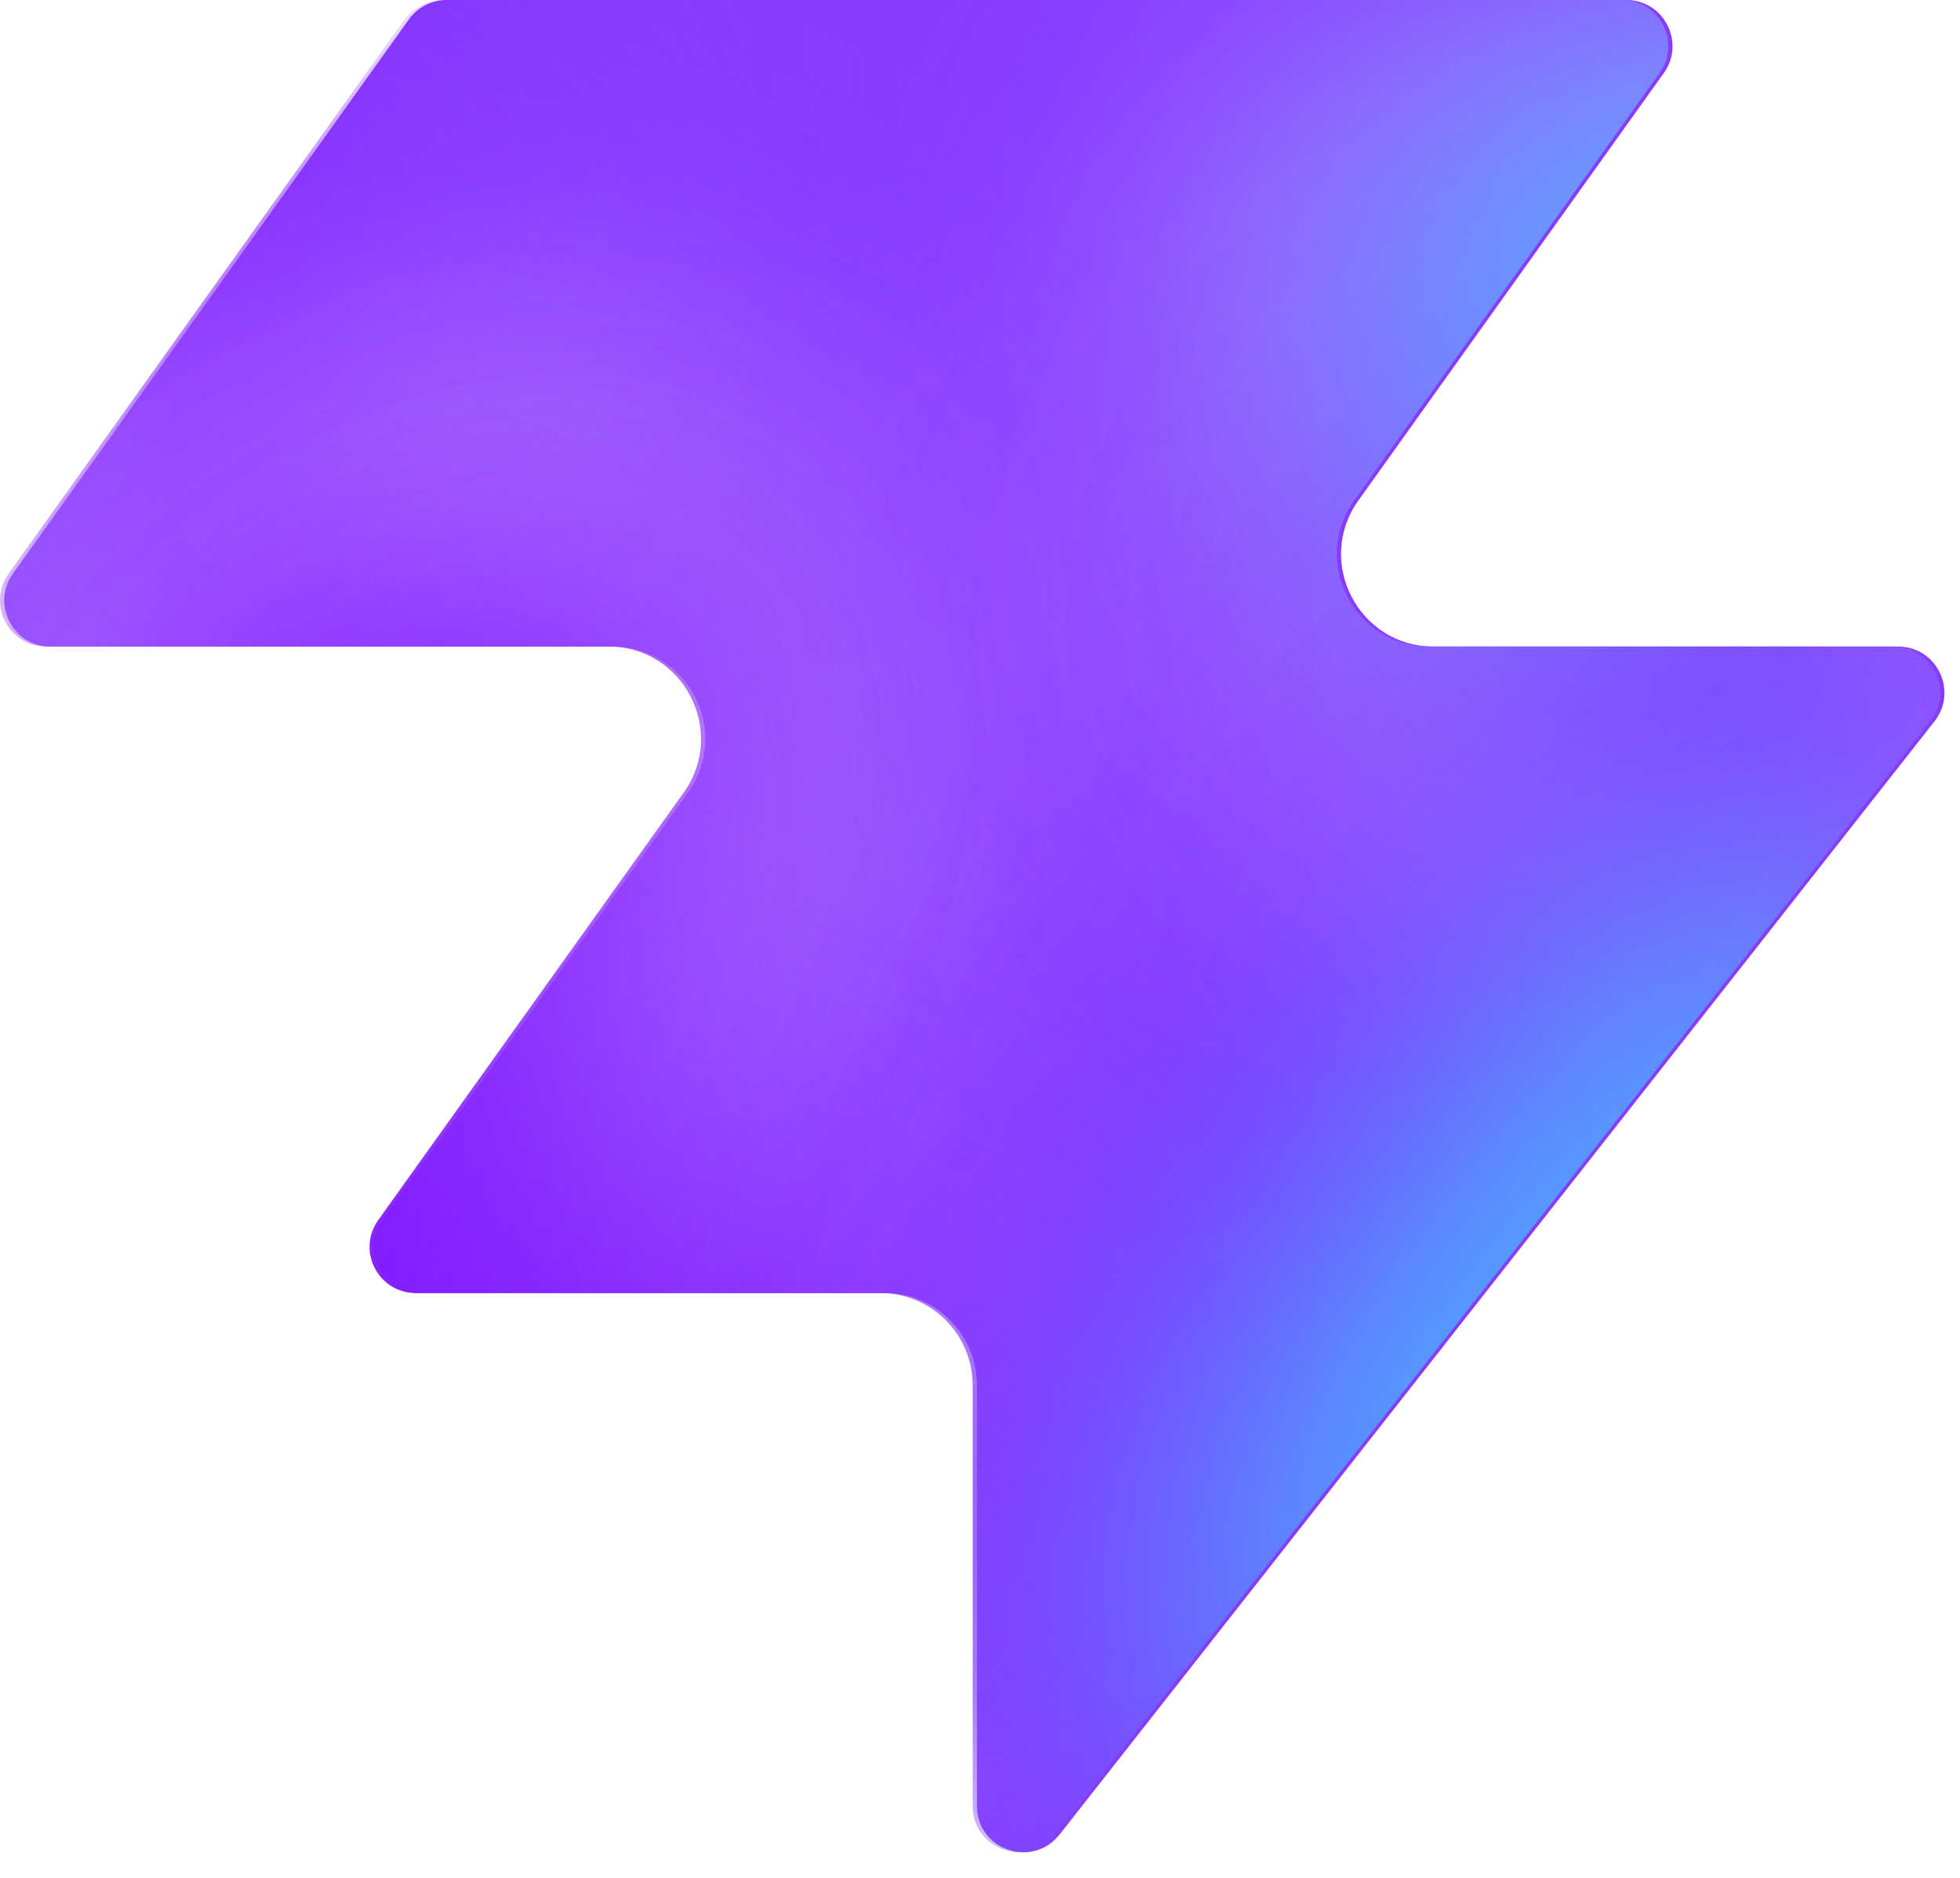
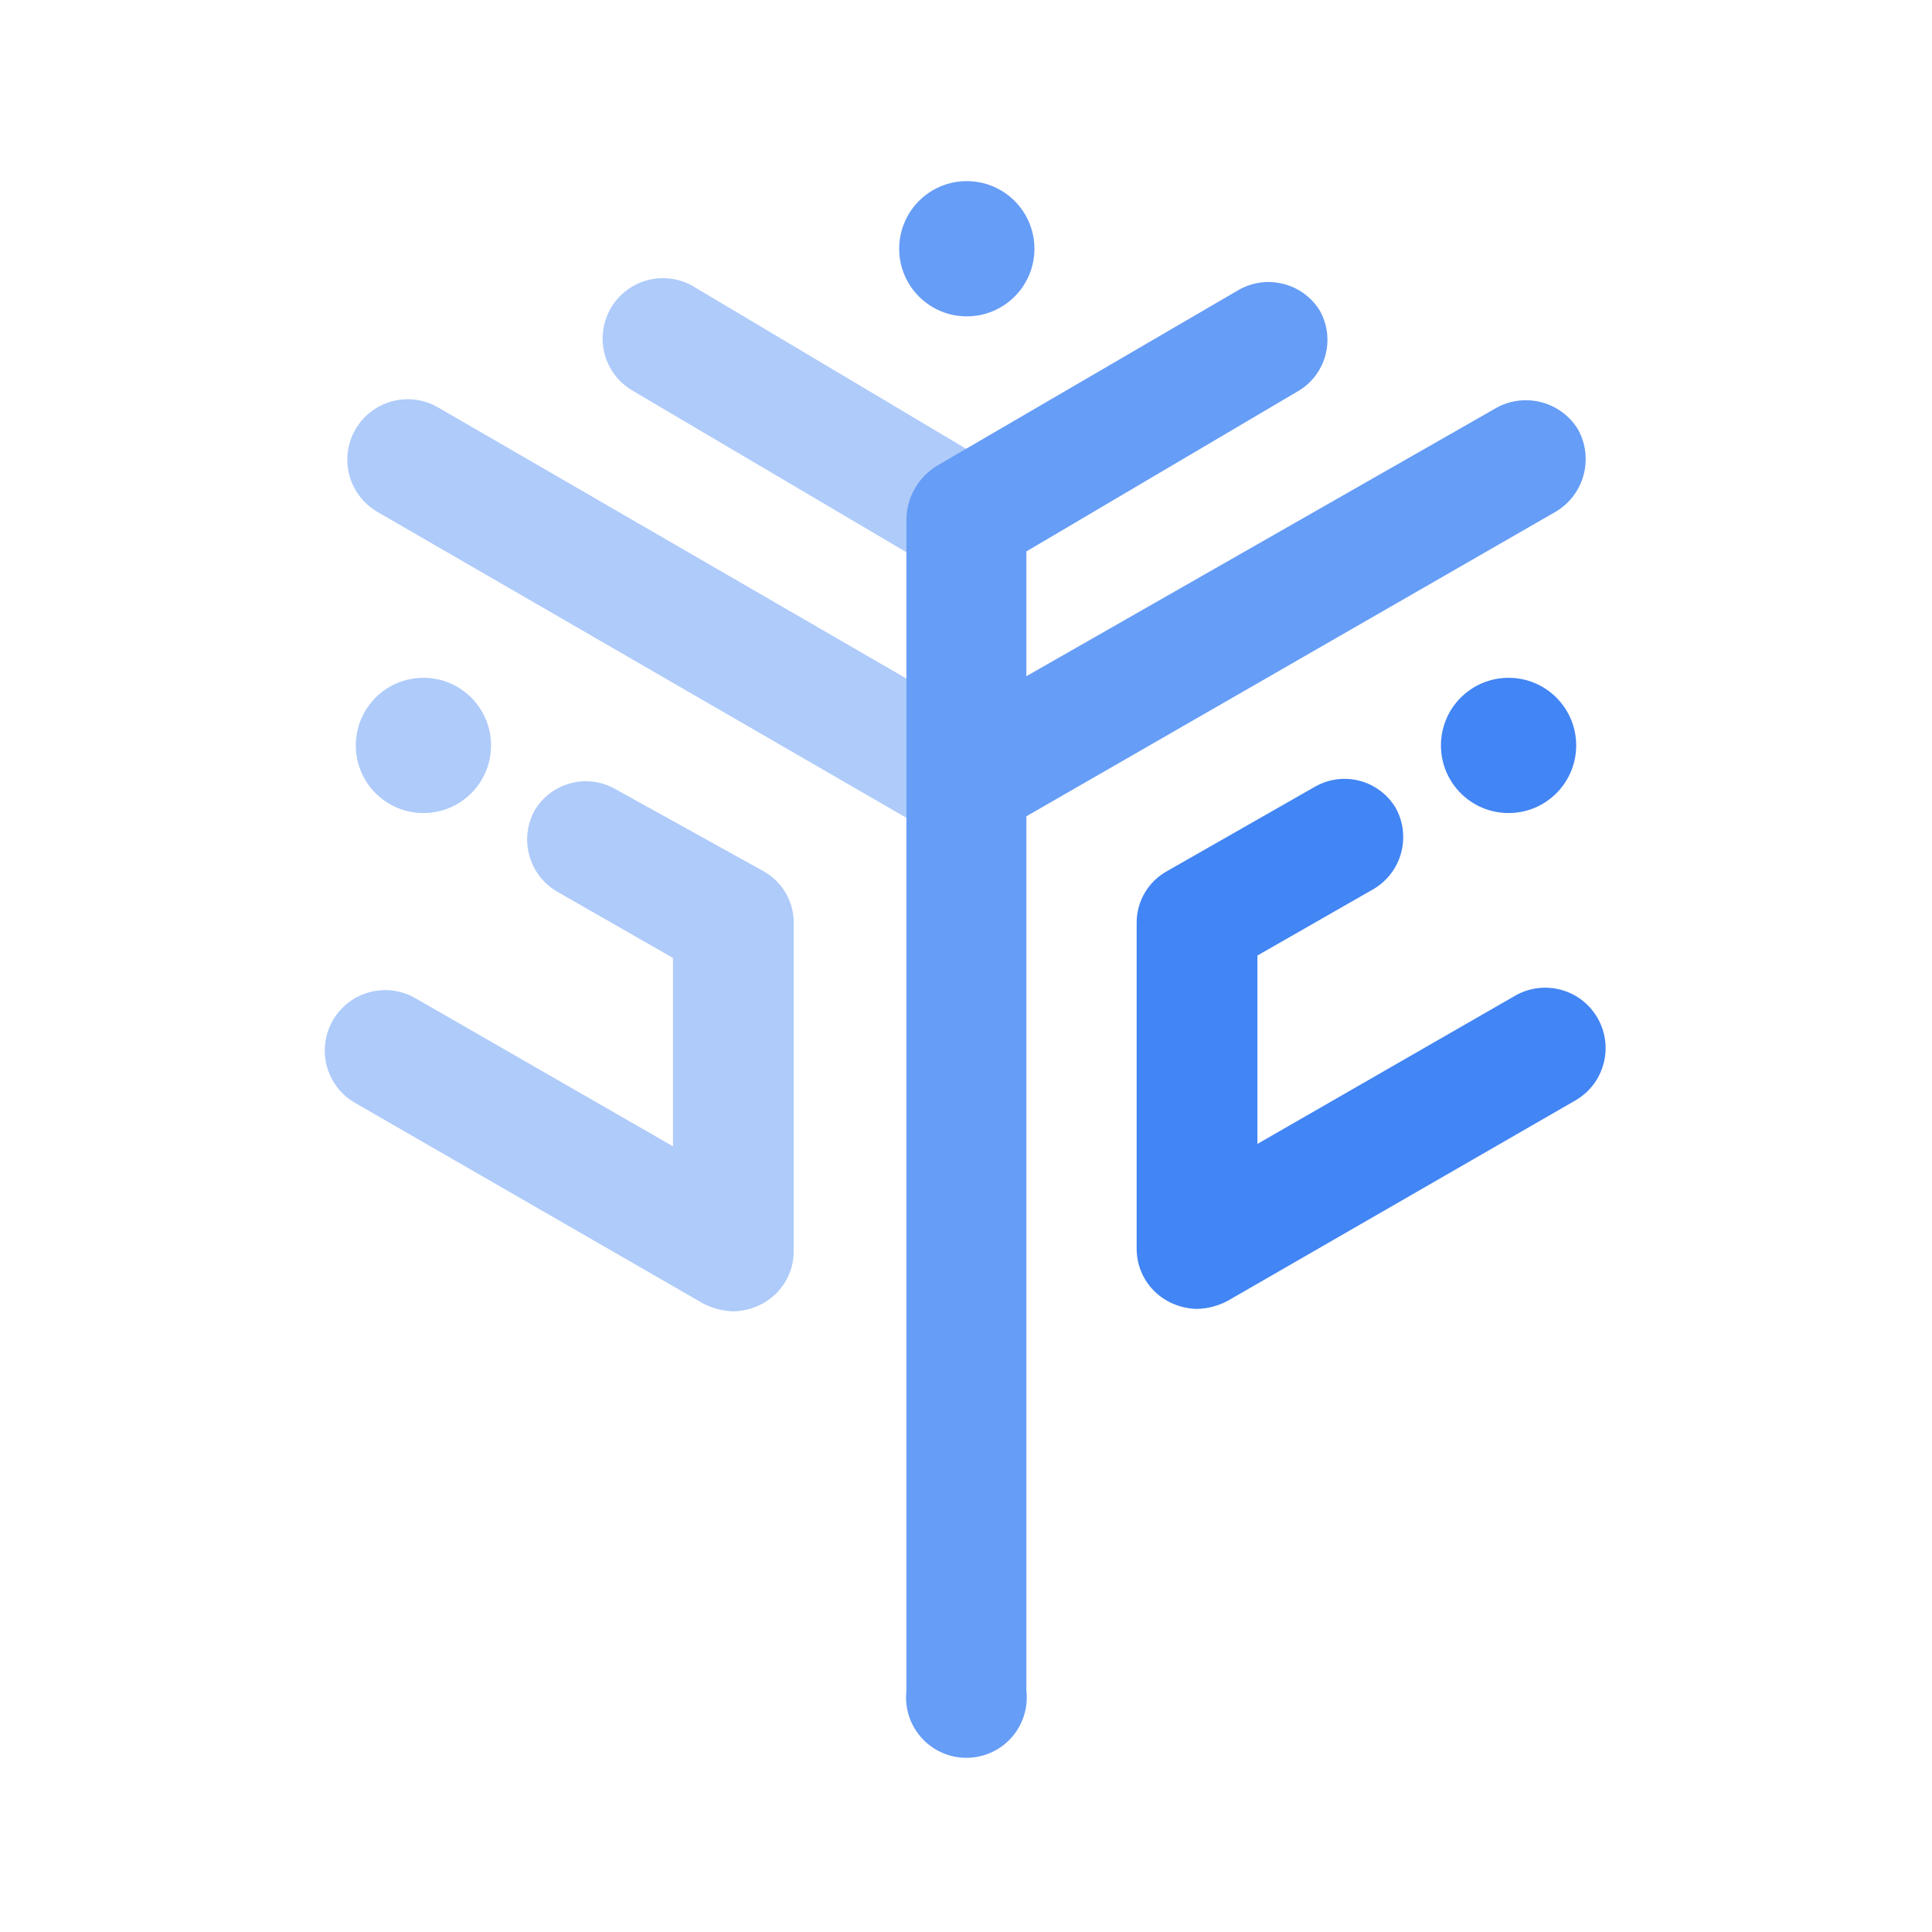
- <svg xmlns="http://www.w3.org/2000/svg" width="48" height="46" fill="none" viewBox="0 0 48 46">
-   <path fill="#863bff" d="M25.946 44.938c-.664.845-2.021.375-2.021-.698V33.937a2.26 2.26 0 0 0-2.262-2.262H10.287c-.92 0-1.456-1.04-.92-1.788l7.48-10.471c1.07-1.497 0-3.578-1.842-3.578H1.237c-.92 0-1.456-1.04-.92-1.788L10.013.474c.214-.297.556-.474.92-.474h28.894c.92 0 1.456 1.04.92 1.788l-7.48 10.471c-1.07 1.498 0 3.579 1.842 3.579h11.377c.943 0 1.473 1.088.89 1.83L25.947 44.94z" style="fill:#863bff;fill:color(display-p3 .525 .23 1);fill-opacity:1" />
-   <mask id="a" width="48" height="46" x="0" y="0" maskUnits="userSpaceOnUse" style="mask-type:alpha">
-     <path fill="#000" d="M25.842 44.938c-.664.844-2.021.375-2.021-.698V33.937a2.26 2.26 0 0 0-2.262-2.262H10.183c-.92 0-1.456-1.04-.92-1.788l7.48-10.471c1.07-1.498 0-3.579-1.842-3.579H1.133c-.92 0-1.456-1.04-.92-1.787L9.91.473c.214-.297.556-.474.92-.474h28.894c.92 0 1.456 1.04.92 1.788l-7.48 10.471c-1.07 1.498 0 3.578 1.842 3.578h11.377c.943 0 1.473 1.088.89 1.832L25.843 44.94z" style="fill:#000;fill-opacity:1" />
-   </mask>
-   <g mask="url(#a)">
-     <g filter="url(#b)">
-       <ellipse cx="5.508" cy="14.704" fill="#ede6ff" rx="5.508" ry="14.704" style="fill:#ede6ff;fill:color(display-p3 .927 .903 1);fill-opacity:1" transform="matrix(.00324 1 1 -.00324 -4.47 31.516)" />
-     </g>
-     <g filter="url(#c)">
-       <ellipse cx="10.399" cy="29.851" fill="#ede6ff" rx="10.399" ry="29.851" style="fill:#ede6ff;fill:color(display-p3 .927 .903 1);fill-opacity:1" transform="matrix(.00324 1 1 -.00324 -39.328 7.883)" />
-     </g>
-     <g filter="url(#d)">
-       <ellipse cx="5.508" cy="30.487" fill="#7e14ff" rx="5.508" ry="30.487" style="fill:#7e14ff;fill:color(display-p3 .492 .077 1);fill-opacity:1" transform="rotate(89.814 -25.913 -14.639)scale(1 -1)" />
-     </g>
-     <g filter="url(#e)">
-       <ellipse cx="5.508" cy="30.599" fill="#7e14ff" rx="5.508" ry="30.599" style="fill:#7e14ff;fill:color(display-p3 .492 .077 1);fill-opacity:1" transform="rotate(89.814 -32.644 -3.334)scale(1 -1)" />
-     </g>
-     <g filter="url(#f)">
-       <ellipse cx="5.508" cy="30.599" fill="#7e14ff" rx="5.508" ry="30.599" style="fill:#7e14ff;fill:color(display-p3 .492 .077 1);fill-opacity:1" transform="matrix(.00324 1 1 -.00324 -34.34 30.47)" />
-     </g>
-     <g filter="url(#g)">
-       <ellipse cx="14.072" cy="22.078" fill="#ede6ff" rx="14.072" ry="22.078" style="fill:#ede6ff;fill:color(display-p3 .927 .903 1);fill-opacity:1" transform="rotate(93.35 24.506 48.493)scale(-1 1)" />
-     </g>
-     <g filter="url(#h)">
-       <ellipse cx="3.47" cy="21.501" fill="#7e14ff" rx="3.47" ry="21.501" style="fill:#7e14ff;fill:color(display-p3 .492 .077 1);fill-opacity:1" transform="rotate(89.009 28.708 47.59)scale(-1 1)" />
-     </g>
-     <g filter="url(#i)">
-       <ellipse cx="3.47" cy="21.501" fill="#7e14ff" rx="3.47" ry="21.501" style="fill:#7e14ff;fill:color(display-p3 .492 .077 1);fill-opacity:1" transform="rotate(89.009 28.708 47.59)scale(-1 1)" />
-     </g>
-     <g filter="url(#j)">
-       <ellipse cx=".387" cy="8.972" fill="#7e14ff" rx="4.407" ry="29.108" style="fill:#7e14ff;fill:color(display-p3 .492 .077 1);fill-opacity:1" transform="rotate(39.51 .387 8.972)" />
-     </g>
-     <g filter="url(#k)">
-       <ellipse cx="47.523" cy="-6.092" fill="#7e14ff" rx="4.407" ry="29.108" style="fill:#7e14ff;fill:color(display-p3 .492 .077 1);fill-opacity:1" transform="rotate(37.892 47.523 -6.092)" />
-     </g>
-     <g filter="url(#l)">
-       <ellipse cx="41.412" cy="6.333" fill="#47bfff" rx="5.971" ry="9.665" style="fill:#47bfff;fill:color(display-p3 .28 .748 1);fill-opacity:1" transform="rotate(37.892 41.412 6.333)" />
-     </g>
-     <g filter="url(#m)">
-       <ellipse cx="-1.879" cy="38.332" fill="#7e14ff" rx="4.407" ry="29.108" style="fill:#7e14ff;fill:color(display-p3 .492 .077 1);fill-opacity:1" transform="rotate(37.892 -1.88 38.332)" />
-     </g>
-     <g filter="url(#n)">
-       <ellipse cx="-1.879" cy="38.332" fill="#7e14ff" rx="4.407" ry="29.108" style="fill:#7e14ff;fill:color(display-p3 .492 .077 1);fill-opacity:1" transform="rotate(37.892 -1.88 38.332)" />
-     </g>
-     <g filter="url(#o)">
-       <ellipse cx="35.651" cy="29.907" fill="#7e14ff" rx="4.407" ry="29.108" style="fill:#7e14ff;fill:color(display-p3 .492 .077 1);fill-opacity:1" transform="rotate(37.892 35.651 29.907)" />
-     </g>
-     <g filter="url(#p)">
-       <ellipse cx="38.418" cy="32.4" fill="#47bfff" rx="5.971" ry="15.297" style="fill:#47bfff;fill:color(display-p3 .28 .748 1);fill-opacity:1" transform="rotate(37.892 38.418 32.4)" />
-     </g>
-   </g>
-   <defs>
-     <filter id="b" width="60.045" height="41.654" x="-19.77" y="16.149" color-interpolation-filters="sRGB" filterUnits="userSpaceOnUse">
-       <feFlood flood-opacity="0" result="BackgroundImageFix" />
-       <feBlend in="SourceGraphic" in2="BackgroundImageFix" result="shape" />
-       <feGaussianBlur result="effect1_foregroundBlur_2002_17158" stdDeviation="7.659" />
-     </filter>
-     <filter id="c" width="90.34" height="51.437" x="-54.613" y="-7.533" color-interpolation-filters="sRGB" filterUnits="userSpaceOnUse">
-       <feFlood flood-opacity="0" result="BackgroundImageFix" />
-       <feBlend in="SourceGraphic" in2="BackgroundImageFix" result="shape" />
-       <feGaussianBlur result="effect1_foregroundBlur_2002_17158" stdDeviation="7.659" />
-     </filter>
-     <filter id="d" width="79.355" height="29.4" x="-49.64" y="2.03" color-interpolation-filters="sRGB" filterUnits="userSpaceOnUse">
-       <feFlood flood-opacity="0" result="BackgroundImageFix" />
-       <feBlend in="SourceGraphic" in2="BackgroundImageFix" result="shape" />
-       <feGaussianBlur result="effect1_foregroundBlur_2002_17158" stdDeviation="4.596" />
-     </filter>
-     <filter id="e" width="79.579" height="29.4" x="-45.045" y="20.029" color-interpolation-filters="sRGB" filterUnits="userSpaceOnUse">
-       <feFlood flood-opacity="0" result="BackgroundImageFix" />
-       <feBlend in="SourceGraphic" in2="BackgroundImageFix" result="shape" />
-       <feGaussianBlur result="effect1_foregroundBlur_2002_17158" stdDeviation="4.596" />
-     </filter>
-     <filter id="f" width="79.579" height="29.4" x="-43.513" y="21.178" color-interpolation-filters="sRGB" filterUnits="userSpaceOnUse">
-       <feFlood flood-opacity="0" result="BackgroundImageFix" />
-       <feBlend in="SourceGraphic" in2="BackgroundImageFix" result="shape" />
-       <feGaussianBlur result="effect1_foregroundBlur_2002_17158" stdDeviation="4.596" />
-     </filter>
-     <filter id="g" width="74.749" height="58.852" x="15.756" y="-17.901" color-interpolation-filters="sRGB" filterUnits="userSpaceOnUse">
-       <feFlood flood-opacity="0" result="BackgroundImageFix" />
-       <feBlend in="SourceGraphic" in2="BackgroundImageFix" result="shape" />
-       <feGaussianBlur result="effect1_foregroundBlur_2002_17158" stdDeviation="7.659" />
-     </filter>
-     <filter id="h" width="61.377" height="25.362" x="23.548" y="2.284" color-interpolation-filters="sRGB" filterUnits="userSpaceOnUse">
-       <feFlood flood-opacity="0" result="BackgroundImageFix" />
-       <feBlend in="SourceGraphic" in2="BackgroundImageFix" result="shape" />
-       <feGaussianBlur result="effect1_foregroundBlur_2002_17158" stdDeviation="4.596" />
-     </filter>
-     <filter id="i" width="61.377" height="25.362" x="23.548" y="2.284" color-interpolation-filters="sRGB" filterUnits="userSpaceOnUse">
-       <feFlood flood-opacity="0" result="BackgroundImageFix" />
-       <feBlend in="SourceGraphic" in2="BackgroundImageFix" result="shape" />
-       <feGaussianBlur result="effect1_foregroundBlur_2002_17158" stdDeviation="4.596" />
-     </filter>
-     <filter id="j" width="56.045" height="63.649" x="-27.636" y="-22.853" color-interpolation-filters="sRGB" filterUnits="userSpaceOnUse">
-       <feFlood flood-opacity="0" result="BackgroundImageFix" />
-       <feBlend in="SourceGraphic" in2="BackgroundImageFix" result="shape" />
-       <feGaussianBlur result="effect1_foregroundBlur_2002_17158" stdDeviation="4.596" />
-     </filter>
-     <filter id="k" width="54.814" height="64.646" x="20.116" y="-38.415" color-interpolation-filters="sRGB" filterUnits="userSpaceOnUse">
-       <feFlood flood-opacity="0" result="BackgroundImageFix" />
-       <feBlend in="SourceGraphic" in2="BackgroundImageFix" result="shape" />
-       <feGaussianBlur result="effect1_foregroundBlur_2002_17158" stdDeviation="4.596" />
-     </filter>
-     <filter id="l" width="33.541" height="35.313" x="24.641" y="-11.323" color-interpolation-filters="sRGB" filterUnits="userSpaceOnUse">
-       <feFlood flood-opacity="0" result="BackgroundImageFix" />
-       <feBlend in="SourceGraphic" in2="BackgroundImageFix" result="shape" />
-       <feGaussianBlur result="effect1_foregroundBlur_2002_17158" stdDeviation="4.596" />
-     </filter>
-     <filter id="m" width="54.814" height="64.646" x="-29.286" y="6.009" color-interpolation-filters="sRGB" filterUnits="userSpaceOnUse">
-       <feFlood flood-opacity="0" result="BackgroundImageFix" />
-       <feBlend in="SourceGraphic" in2="BackgroundImageFix" result="shape" />
-       <feGaussianBlur result="effect1_foregroundBlur_2002_17158" stdDeviation="4.596" />
-     </filter>
-     <filter id="n" width="54.814" height="64.646" x="-29.286" y="6.009" color-interpolation-filters="sRGB" filterUnits="userSpaceOnUse">
-       <feFlood flood-opacity="0" result="BackgroundImageFix" />
-       <feBlend in="SourceGraphic" in2="BackgroundImageFix" result="shape" />
-       <feGaussianBlur result="effect1_foregroundBlur_2002_17158" stdDeviation="4.596" />
-     </filter>
-     <filter id="o" width="54.814" height="64.646" x="8.244" y="-2.416" color-interpolation-filters="sRGB" filterUnits="userSpaceOnUse">
-       <feFlood flood-opacity="0" result="BackgroundImageFix" />
-       <feBlend in="SourceGraphic" in2="BackgroundImageFix" result="shape" />
-       <feGaussianBlur result="effect1_foregroundBlur_2002_17158" stdDeviation="4.596" />
-     </filter>
-     <filter id="p" width="39.409" height="43.623" x="18.713" y="10.588" color-interpolation-filters="sRGB" filterUnits="userSpaceOnUse">
-       <feFlood flood-opacity="0" result="BackgroundImageFix" />
-       <feBlend in="SourceGraphic" in2="BackgroundImageFix" result="shape" />
-       <feGaussianBlur result="effect1_foregroundBlur_2002_17158" stdDeviation="4.596" />
-     </filter>
-   </defs>
+ <svg xmlns="http://www.w3.org/2000/svg" width="800px" height="800px" viewBox="0 0 24 24" id="Artwork">
+   <path d="M11.26,6.86l-3.39-2a.75.75,0,1,1,.78-1.28l3.36,2Z" style="fill:#aecbfa;fill-rule:evenodd" />
+   <path d="M11.52,10.31,4.69,6.36a.75.75,0,0,1,.75-1.3l6.08,3.52Z" style="fill:#aecbfa;fill-rule:evenodd" />
+   <path d="M19.6,5.33a.76.76,0,0,0-1-.27L12.75,8.4V6.85l3.39-2a.74.74,0,0,0,.25-1,.75.75,0,0,0-1-.25L11.65,5.78a.79.79,0,0,0-.39.68V21a.75.75,0,1,0,1.49,0V10.14l6.57-3.78A.76.76,0,0,0,19.6,5.33Z" style="fill:#669df6;fill-rule:evenodd" />
+   <circle cx="12.01" cy="3.09" r="0.84" style="fill:#669df6" />
+   <path d="M9.48,10.82a.73.73,0,0,1,.38.64v4.08a.74.74,0,0,1-.38.65.79.79,0,0,1-.37.1.86.86,0,0,1-.38-.1L4.41,13.7a.75.75,0,1,1,.75-1.3l3.2,1.84V11.9l-1.45-.83a.75.75,0,0,1-.27-1,.74.74,0,0,1,1-.27Z" style="fill:#aecbfa" />
+   <circle cx="5.26" cy="9.26" r="0.84" style="fill:#aecbfa" />
+   <path d="M16.34,9.77a.74.74,0,0,1,1,.27.75.75,0,0,1-.27,1l-1.45.83v2.34l3.2-1.84a.75.75,0,1,1,.75,1.3l-4.32,2.49a.86.86,0,0,1-.38.1.79.79,0,0,1-.37-.1.74.74,0,0,1-.38-.65V11.46a.73.73,0,0,1,.38-.64Z" style="fill:#4285f4" />
+   <circle cx="18.74" cy="9.26" r="0.84" style="fill:#4285f4" />
</svg>
